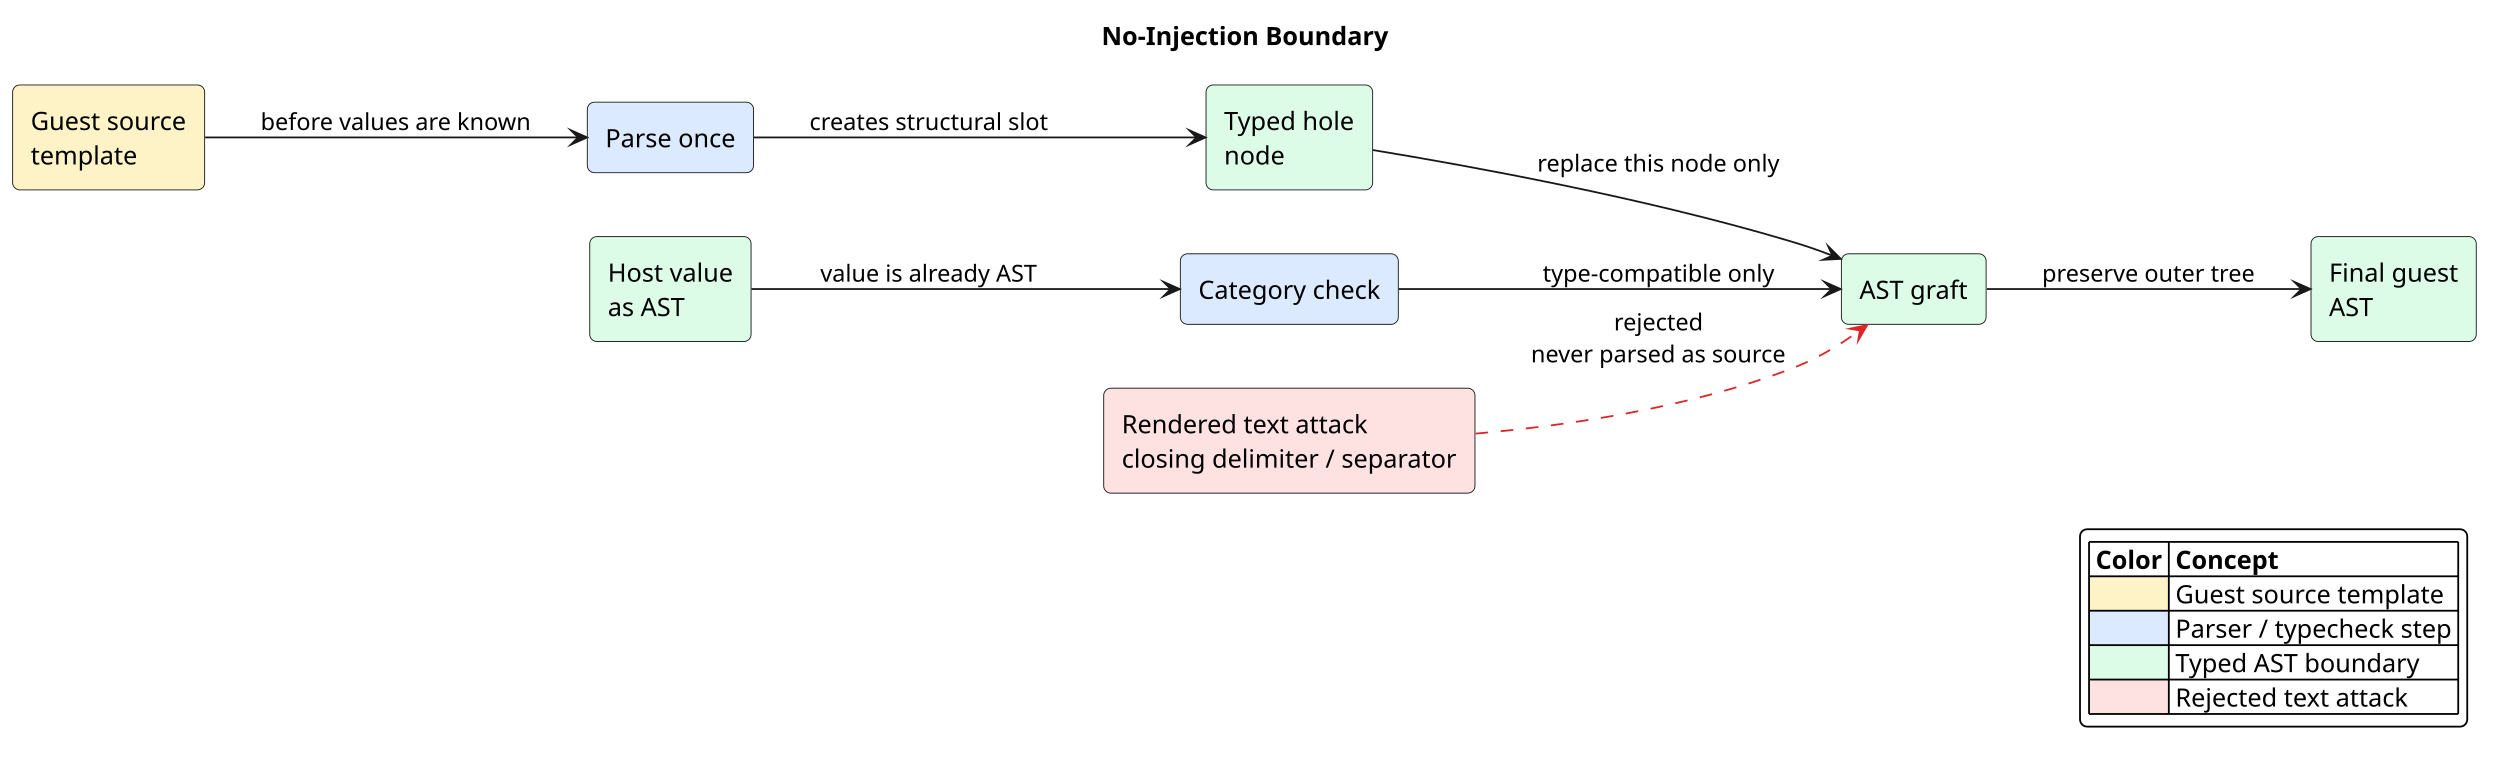
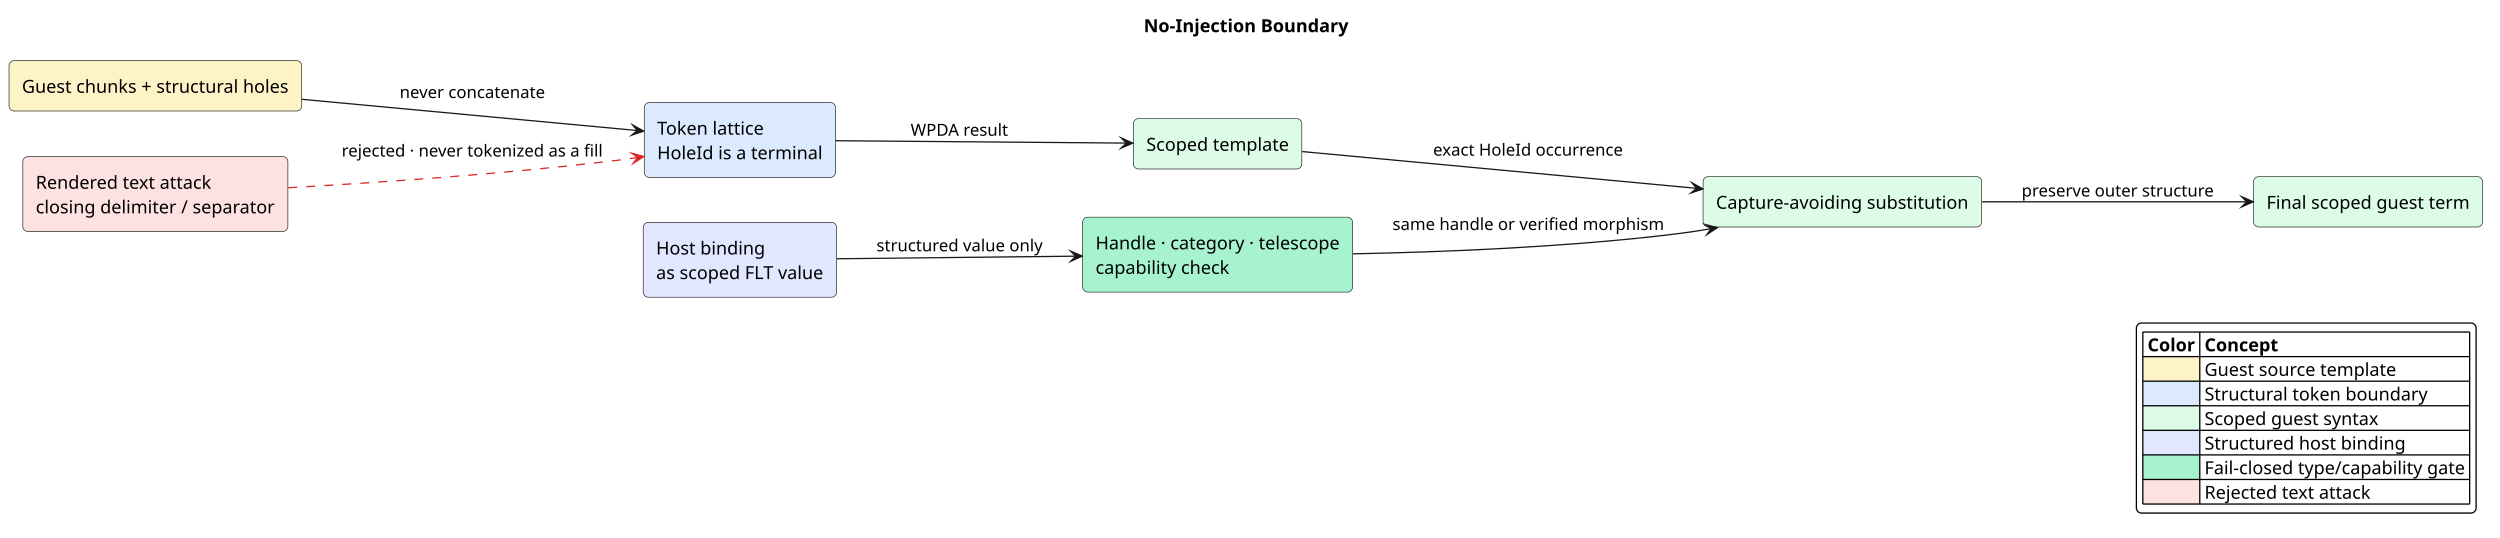
- <svg xmlns="http://www.w3.org/2000/svg" contentStyleType="text/css" data-diagram-type="DESCRIPTION" height="421px" preserveAspectRatio="none" style="width:1385px;height:421px;background:#FFFFFF;" version="1.1" viewBox="0 0 1385 421" width="1385px" zoomAndPan="magnify">
+ <svg xmlns="http://www.w3.org/2000/svg" contentStyleType="text/css" data-diagram-type="DESCRIPTION" height="417px" preserveAspectRatio="none" style="width:1940px;height:417px;background:#FFFFFF;" version="1.1" viewBox="0 0 1940 417" width="1940px" zoomAndPan="magnify">
  <defs />
  <g>
    <g class="title" data-source-line="1">
-       <text fill="#000000" font-family="sans-serif" font-size="14" font-weight="700" lengthAdjust="spacing" textLength="158.409" x="610.222" y="24.966">No-Injection Boundary</text>
+       <text fill="#000000" font-family="sans-serif" font-size="14" font-weight="700" lengthAdjust="spacing" textLength="158.409" x="887.524" y="24.966">No-Injection Boundary</text>
    </g>
    <g class="entity" data-qualified-name="Source" data-source-line="8" id="ent0001">
-       <rect fill="#FEF3C7" height="58.136" rx="4" ry="4" style="stroke:#181818;stroke-width:0.5;" width="106.366" x="7" y="47.068" />
-       <text fill="#000000" font-family="sans-serif" font-size="14" lengthAdjust="spacing" textLength="86.366" x="17" y="72.034">Guest source</text>
-       <text fill="#000000" font-family="sans-serif" font-size="14" lengthAdjust="spacing" textLength="59.066" x="17" y="91.102">template</text>
+       <rect fill="#FEF3C7" height="39.068" rx="4" ry="4" style="stroke:#181818;stroke-width:0.5;" width="227.129" x="7" y="47.068" />
+       <text fill="#000000" font-family="sans-serif" font-size="14" lengthAdjust="spacing" textLength="207.129" x="17" y="72.034">Guest chunks + structural holes</text>
    </g>
    <g class="entity" data-qualified-name="Parse" data-source-line="9" id="ent0002">
-       <rect fill="#DBEAFE" height="39.068" rx="4" ry="4" style="stroke:#181818;stroke-width:0.5;" width="92.086" x="325.37" y="56.608" />
-       <text fill="#000000" font-family="sans-serif" font-size="14" lengthAdjust="spacing" textLength="72.086" x="335.37" y="81.574">Parse once</text>
+       <rect fill="#DBEAFE" height="58.136" rx="4" ry="4" style="stroke:#181818;stroke-width:0.5;" width="148.351" x="499.96" y="79.528" />
+       <text fill="#000000" font-family="sans-serif" font-size="14" lengthAdjust="spacing" textLength="83.72" x="509.96" y="104.494">Token lattice</text>
+       <text fill="#000000" font-family="sans-serif" font-size="14" lengthAdjust="spacing" textLength="128.351" x="509.96" y="123.562">HoleId is a terminal</text>
    </g>
    <g class="entity" data-qualified-name="Hole" data-source-line="10" id="ent0003">
-       <rect fill="#DCFCE7" height="58.136" rx="4" ry="4" style="stroke:#181818;stroke-width:0.5;" width="92.31" x="668.14" y="47.068" />
-       <text fill="#000000" font-family="sans-serif" font-size="14" lengthAdjust="spacing" textLength="72.31" x="678.14" y="72.034">Typed hole</text>
-       <text fill="#000000" font-family="sans-serif" font-size="14" lengthAdjust="spacing" textLength="33.628" x="678.14" y="91.102">node</text>
+       <rect fill="#DCFCE7" height="39.068" rx="4" ry="4" style="stroke:#181818;stroke-width:0.5;" width="130.698" x="879.51" y="92.068" />
+       <text fill="#000000" font-family="sans-serif" font-size="14" lengthAdjust="spacing" textLength="110.698" x="889.51" y="117.034">Scoped template</text>
    </g>
    <g class="entity" data-qualified-name="Value" data-source-line="11" id="ent0004">
-       <rect fill="#DCFCE7" height="58.136" rx="4" ry="4" style="stroke:#181818;stroke-width:0.5;" width="89.37" x="326.72" y="131.068" />
-       <text fill="#000000" font-family="sans-serif" font-size="14" lengthAdjust="spacing" textLength="69.37" x="336.72" y="156.034">Host value</text>
-       <text fill="#000000" font-family="sans-serif" font-size="14" lengthAdjust="spacing" textLength="42.616" x="336.72" y="175.102">as AST</text>
+       <rect fill="#E0E7FF" height="58.136" rx="4" ry="4" style="stroke:#181818;stroke-width:0.5;" width="150.004" x="499.13" y="172.528" />
+       <text fill="#000000" font-family="sans-serif" font-size="14" lengthAdjust="spacing" textLength="84.602" x="509.13" y="197.494">Host binding</text>
+       <text fill="#000000" font-family="sans-serif" font-size="14" lengthAdjust="spacing" textLength="130.004" x="509.13" y="216.562">as scoped FLT value</text>
    </g>
    <g class="entity" data-qualified-name="Check" data-source-line="12" id="ent0005">
-       <rect fill="#DBEAFE" height="39.068" rx="4" ry="4" style="stroke:#181818;stroke-width:0.5;" width="120.758" x="653.91" y="140.608" />
-       <text fill="#000000" font-family="sans-serif" font-size="14" lengthAdjust="spacing" textLength="100.758" x="663.91" y="165.574">Category check</text>
+       <rect fill="#A7F3D0" height="58.136" rx="4" ry="4" style="stroke:#181818;stroke-width:0.5;" width="209.447" x="840.13" y="168.528" />
+       <text fill="#000000" font-family="sans-serif" font-size="14" lengthAdjust="spacing" textLength="189.447" x="850.13" y="193.494">Handle · category · telescope</text>
+       <text fill="#000000" font-family="sans-serif" font-size="14" lengthAdjust="spacing" textLength="103.782" x="850.13" y="212.562">capability check</text>
    </g>
    <g class="entity" data-qualified-name="Graft" data-source-line="13" id="ent0006">
-       <rect fill="#DCFCE7" height="39.068" rx="4" ry="4" style="stroke:#181818;stroke-width:0.5;" width="80.172" x="1020.13" y="140.608" />
-       <text fill="#000000" font-family="sans-serif" font-size="14" lengthAdjust="spacing" textLength="60.172" x="1030.13" y="165.574">AST graft</text>
+       <rect fill="#DCFCE7" height="39.068" rx="4" ry="4" style="stroke:#181818;stroke-width:0.5;" width="216.209" x="1321.58" y="137.068" />
+       <text fill="#000000" font-family="sans-serif" font-size="14" lengthAdjust="spacing" textLength="196.209" x="1331.58" y="162.034">Capture-avoiding substitution</text>
    </g>
    <g class="entity" data-qualified-name="Result" data-source-line="14" id="ent0007">
-       <rect fill="#DCFCE7" height="58.136" rx="4" ry="4" style="stroke:#181818;stroke-width:0.5;" width="91.554" x="1280.3" y="131.068" />
-       <text fill="#000000" font-family="sans-serif" font-size="14" lengthAdjust="spacing" textLength="71.554" x="1290.3" y="156.034">Final guest</text>
-       <text fill="#000000" font-family="sans-serif" font-size="14" lengthAdjust="spacing" textLength="24.416" x="1290.3" y="175.102">AST</text>
+       <rect fill="#DCFCE7" height="39.068" rx="4" ry="4" style="stroke:#181818;stroke-width:0.5;" width="177.667" x="1748.79" y="137.068" />
+       <text fill="#000000" font-family="sans-serif" font-size="14" lengthAdjust="spacing" textLength="157.667" x="1758.79" y="162.034">Final scoped guest term</text>
    </g>
    <g class="entity" data-qualified-name="Attack" data-source-line="15" id="ent0008">
-       <rect fill="#FEE2E2" height="58.136" rx="4" ry="4" style="stroke:#181818;stroke-width:0.5;" width="205.681" x="611.45" y="215.068" />
-       <text fill="#000000" font-family="sans-serif" font-size="14" lengthAdjust="spacing" textLength="136.751" x="621.45" y="240.034">Rendered text attack</text>
-       <text fill="#000000" font-family="sans-serif" font-size="14" lengthAdjust="spacing" textLength="185.681" x="621.45" y="259.102">closing delimiter / separator</text>
+       <rect fill="#FEE2E2" height="58.136" rx="4" ry="4" style="stroke:#181818;stroke-width:0.5;" width="205.681" x="17.72" y="121.528" />
+       <text fill="#000000" font-family="sans-serif" font-size="14" lengthAdjust="spacing" textLength="136.751" x="27.72" y="146.494">Rendered text attack</text>
+       <text fill="#000000" font-family="sans-serif" font-size="14" lengthAdjust="spacing" textLength="185.681" x="27.72" y="165.562">closing delimiter / separator</text>
    </g>
    <g class="link" data-entity-1="ent0001" data-entity-2="ent0002" data-link-type="dependency" data-source-line="17" id="lnk9">
-       <path d="M113.64,76.138 C173.09,76.138 264,76.138 320.25,76.138" fill="none" id="Source-to-Parse" style="stroke:#181818;stroke-width:1;" />
-       <polygon fill="#181818" points="325.25,76.138,316.25,72.138,320.25,76.138,316.25,80.138,325.25,76.138" style="stroke:#181818;stroke-width:1;stroke-linejoin:miter;stroke-miterlimit:10;" />
-       <text fill="#000000" font-family="sans-serif" font-size="13" lengthAdjust="spacing" textLength="150.436" x="144.37" y="72.035">before values are known</text>
+       <path d="M234.35,77.088 C317.29,84.808 422.661,94.605 494.531,101.294" fill="none" id="Source-to-Parse" style="stroke:#181818;stroke-width:1;" />
+       <polygon fill="#181818" points="499.51,101.758,490.92,96.941,494.531,101.294,490.178,104.906,499.51,101.758" style="stroke:#181818;stroke-width:1;stroke-linejoin:miter;stroke-miterlimit:10;" />
+       <text fill="#000000" font-family="sans-serif" font-size="13" lengthAdjust="spacing" textLength="113.1" x="310.13" y="76.085">never concatenate</text>
    </g>
    <g class="link" data-entity-1="ent0002" data-entity-2="ent0003" data-link-type="dependency" data-source-line="18" id="lnk10">
-       <path d="M417.68,76.138 C482.87,76.138 597.54,76.138 662.84,76.138" fill="none" id="Parse-to-Hole" style="stroke:#181818;stroke-width:1;" />
-       <polygon fill="#181818" points="667.84,76.138,658.84,72.138,662.84,76.138,658.84,80.138,667.84,76.138" style="stroke:#181818;stroke-width:1;stroke-linejoin:miter;stroke-miterlimit:10;" />
-       <text fill="#000000" font-family="sans-serif" font-size="13" lengthAdjust="spacing" textLength="132.691" x="448.45" y="72.035">creates structural slot</text>
+       <path d="M648.42,109.198 C715.73,109.748 809.54,110.508 874.03,111.028" fill="none" id="Parse-to-Hole" style="stroke:#181818;stroke-width:1;" />
+       <polygon fill="#181818" points="879.03,111.068,870.062,106.996,874.03,111.028,869.998,114.995,879.03,111.068" style="stroke:#181818;stroke-width:1;stroke-linejoin:miter;stroke-miterlimit:10;" />
+       <text fill="#000000" font-family="sans-serif" font-size="13" lengthAdjust="spacing" textLength="76.141" x="706.63" y="105.385">WPDA result</text>
    </g>
    <g class="link" data-entity-1="ent0004" data-entity-2="ent0005" data-link-type="dependency" data-source-line="19" id="lnk11">
-       <path d="M416.28,160.138 C476.69,160.138 580.73,160.138 648.55,160.138" fill="none" id="Value-to-Check" style="stroke:#181818;stroke-width:1;" />
-       <polygon fill="#181818" points="653.55,160.138,644.55,156.138,648.55,160.138,644.55,164.138,653.55,160.138" style="stroke:#181818;stroke-width:1;stroke-linejoin:miter;stroke-miterlimit:10;" />
-       <text fill="#000000" font-family="sans-serif" font-size="13" lengthAdjust="spacing" textLength="120.276" x="454.45" y="156.035">value is already AST</text>
+       <path d="M649.3,200.798 C703.98,200.198 774.09,199.442 834.77,198.782" fill="none" id="Value-to-Check" style="stroke:#181818;stroke-width:1;" />
+       <polygon fill="#181818" points="839.77,198.728,830.727,194.826,834.77,198.782,830.814,202.826,839.77,198.728" style="stroke:#181818;stroke-width:1;stroke-linejoin:miter;stroke-miterlimit:10;" />
+       <text fill="#000000" font-family="sans-serif" font-size="13" lengthAdjust="spacing" textLength="129.246" x="680.13" y="195.025">structured value only</text>
    </g>
    <g class="link" data-entity-1="ent0005" data-entity-2="ent0006" data-link-type="dependency" data-source-line="20" id="lnk12">
-       <path d="M774.81,160.138 C844.98,160.138 954.64,160.138 1014.7,160.138" fill="none" id="Check-to-Graft" style="stroke:#181818;stroke-width:1;" />
-       <polygon fill="#181818" points="1019.7,160.138,1010.7,156.138,1014.7,160.138,1010.7,164.138,1019.7,160.138" style="stroke:#181818;stroke-width:1;stroke-linejoin:miter;stroke-miterlimit:10;" />
-       <text fill="#000000" font-family="sans-serif" font-size="13" lengthAdjust="spacing" textLength="128.375" x="854.63" y="156.035">type-compatible only</text>
+       <path d="M1049.79,196.988 C1118.6,195.628 1210.72,191.968 1291.58,182.598 C1304.94,181.048 1314.021,179.797 1327.771,177.457" fill="none" id="Check-to-Graft" style="stroke:#181818;stroke-width:1;" />
+       <polygon fill="#181818" points="1332.7,176.618,1323.157,174.185,1327.771,177.457,1324.499,182.071,1332.7,176.618" style="stroke:#181818;stroke-width:1;stroke-linejoin:miter;stroke-miterlimit:10;" />
+       <text fill="#000000" font-family="sans-serif" font-size="13" lengthAdjust="spacing" textLength="210.769" x="1080.58" y="178.495">same handle or verified morphism</text>
    </g>
    <g class="link" data-entity-1="ent0003" data-entity-2="ent0006" data-link-type="dependency" data-source-line="21" id="lnk13">
-       <path d="M760.62,83.138 C815.57,92.168 910.71,109.568 990.13,133.138 C999.89,136.038 1005.534,137.92 1015.135,141.62" fill="none" id="Hole-to-Graft" style="stroke:#181818;stroke-width:1;" />
-       <polygon fill="#181818" points="1019.8,143.418,1012.841,136.449,1015.135,141.62,1009.964,143.914,1019.8,143.418" style="stroke:#181818;stroke-width:1;stroke-linejoin:miter;stroke-miterlimit:10;" />
-       <text fill="#000000" font-family="sans-serif" font-size="13" lengthAdjust="spacing" textLength="134.472" x="851.63" y="95.045">replace this node only</text>
+       <path d="M1010.47,117.618 C1090,125.038 1221.222,137.264 1316.522,146.144" fill="none" id="Hole-to-Graft" style="stroke:#181818;stroke-width:1;" />
+       <polygon fill="#181818" points="1321.5,146.608,1312.91,141.79,1316.522,146.144,1312.168,149.756,1321.5,146.608" style="stroke:#181818;stroke-width:1;stroke-linejoin:miter;stroke-miterlimit:10;" />
+       <text fill="#000000" font-family="sans-serif" font-size="13" lengthAdjust="spacing" textLength="147.836" x="1112.08" y="120.795">exact HoleId occurrence</text>
    </g>
    <g class="link" data-entity-1="ent0006" data-entity-2="ent0007" data-link-type="dependency" data-source-line="22" id="lnk14">
-       <path d="M1100.72,160.138 C1148.74,160.138 1224.59,160.138 1275,160.138" fill="none" id="Graft-to-Result" style="stroke:#181818;stroke-width:1;" />
-       <polygon fill="#181818" points="1280,160.138,1271,156.138,1275,160.138,1271,164.138,1280,160.138" style="stroke:#181818;stroke-width:1;stroke-linejoin:miter;stroke-miterlimit:10;" />
-       <text fill="#000000" font-family="sans-serif" font-size="13" lengthAdjust="spacing" textLength="118.339" x="1131.3" y="156.035">preserve outer tree</text>
+       <path d="M1538.14,156.598 C1603.79,156.598 1681.71,156.598 1743.49,156.598" fill="none" id="Graft-to-Result" style="stroke:#181818;stroke-width:1;" />
+       <polygon fill="#181818" points="1748.49,156.598,1739.49,152.598,1743.49,156.598,1739.49,160.598,1748.49,156.598" style="stroke:#181818;stroke-width:1;stroke-linejoin:miter;stroke-miterlimit:10;" />
+       <text fill="#000000" font-family="sans-serif" font-size="13" lengthAdjust="spacing" textLength="149.604" x="1568.79" y="152.495">preserve outer structure</text>
    </g>
-     <g class="link" data-entity-1="ent0008" data-entity-2="ent0006" data-link-type="dependency" data-source-line="23" id="lnk15">
-       <path d="M817.45,240.228 C870.35,235.588 935.2,225.768 990.13,205.138 C1005.95,199.208 1017.808,192.107 1030.368,183.027" fill="none" id="Attack-to-Graft" style="stroke:#DC2626;stroke-width:1;stroke-dasharray:7,7;" />
-       <polygon fill="#DC2626" points="1034.42,180.098,1024.783,182.129,1030.368,183.027,1029.47,188.612,1034.42,180.098" style="stroke:#DC2626;stroke-width:1;stroke-linejoin:miter;stroke-miterlimit:10;" />
-       <text fill="#000000" font-family="sans-serif" font-size="13" lengthAdjust="spacing" textLength="49.647" x="894.111" y="183.035">rejected</text>
-       <text fill="#000000" font-family="sans-serif" font-size="13" lengthAdjust="spacing" textLength="141.609" x="848.13" y="200.741">never parsed as source</text>
+     <g class="link" data-entity-1="ent0008" data-entity-2="ent0002" data-link-type="dependency" data-source-line="23" id="lnk15">
+       <path d="M223.69,145.688 C293.06,141.748 386.81,135.268 469.13,125.598 C479.03,124.438 484.486,123.742 494.726,122.201" fill="none" id="Attack-to-Parse" style="stroke:#DC2626;stroke-width:1;stroke-dasharray:7,7;" />
+       <polygon fill="#DC2626" points="499.67,121.458,490.175,118.841,494.726,122.201,491.365,126.752,499.67,121.458" style="stroke:#DC2626;stroke-width:1;stroke-linejoin:miter;stroke-miterlimit:10;" />
+       <text fill="#000000" font-family="sans-serif" font-size="13" lengthAdjust="spacing" textLength="203.086" x="265.13" y="121.495">rejected · never tokenized as a fill</text>
    </g>
    <g class="legend" data-source-line="25">
-       <rect fill="none" height="109.34" rx="4" ry="4" style="stroke:#000000;stroke-width:1;" width="214.525" x="1152.329" y="293.204" />
-       <text fill="#000000" font-family="sans-serif" font-size="14" font-weight="700" lengthAdjust="spacing" textLength="36.918" x="1160.968" y="315.17">Color</text>
-       <text fill="#000000" font-family="sans-serif" font-size="14" font-weight="700" lengthAdjust="spacing" textLength="57.344" x="1205.166" y="315.17">Concept</text>
-       <rect fill="#FEF3C7" height="19.068" style="stroke:none;stroke-width:1;" width="44.198" x="1157.329" y="319.272" />
-       <text fill="#000000" font-family="sans-serif" font-size="14" lengthAdjust="spacing" textLength="3.64" x="1157.329" y="334.238"> </text>
-       <text fill="#000000" font-family="sans-serif" font-size="14" lengthAdjust="spacing" textLength="149.071" x="1205.166" y="334.238">Guest source template</text>
-       <rect fill="#DBEAFE" height="19.068" style="stroke:none;stroke-width:1;" width="44.198" x="1157.329" y="338.34" />
-       <text fill="#000000" font-family="sans-serif" font-size="14" lengthAdjust="spacing" textLength="3.64" x="1157.329" y="353.305"> </text>
-       <text fill="#000000" font-family="sans-serif" font-size="14" lengthAdjust="spacing" textLength="153.047" x="1205.166" y="353.305">Parser / typecheck step</text>
-       <rect fill="#DCFCE7" height="19.068" style="stroke:none;stroke-width:1;" width="44.198" x="1157.329" y="357.408" />
-       <text fill="#000000" font-family="sans-serif" font-size="14" lengthAdjust="spacing" textLength="3.64" x="1157.329" y="372.373"> </text>
-       <text fill="#000000" font-family="sans-serif" font-size="14" lengthAdjust="spacing" textLength="135.506" x="1205.166" y="372.373">Typed AST boundary</text>
-       <rect fill="#FEE2E2" height="19.068" style="stroke:none;stroke-width:1;" width="44.198" x="1157.329" y="376.475" />
-       <text fill="#000000" font-family="sans-serif" font-size="14" lengthAdjust="spacing" textLength="3.64" x="1157.329" y="391.441"> </text>
-       <text fill="#000000" font-family="sans-serif" font-size="14" lengthAdjust="spacing" textLength="129.094" x="1205.166" y="391.441">Rejected text attack</text>
-       <line style="stroke:#000000;stroke-width:1;" x1="1157.329" x2="1361.854" y1="300.204" y2="300.204" />
-       <line style="stroke:#000000;stroke-width:1;" x1="1157.329" x2="1361.854" y1="319.272" y2="319.272" />
-       <line style="stroke:#000000;stroke-width:1;" x1="1157.329" x2="1361.854" y1="338.34" y2="338.34" />
-       <line style="stroke:#000000;stroke-width:1;" x1="1157.329" x2="1361.854" y1="357.408" y2="357.408" />
-       <line style="stroke:#000000;stroke-width:1;" x1="1157.329" x2="1361.854" y1="376.475" y2="376.475" />
-       <line style="stroke:#000000;stroke-width:1;" x1="1157.329" x2="1361.854" y1="395.543" y2="395.543" />
-       <line style="stroke:#000000;stroke-width:1;" x1="1157.329" x2="1157.329" y1="300.204" y2="395.543" />
-       <line style="stroke:#000000;stroke-width:1;" x1="1201.526" x2="1201.526" y1="300.204" y2="395.543" />
-       <line style="stroke:#000000;stroke-width:1;" x1="1361.854" x2="1361.854" y1="300.204" y2="395.543" />
+       <rect fill="none" height="147.475" rx="4" ry="4" style="stroke:#000000;stroke-width:1;" width="263.623" x="1657.834" y="250.664" />
+       <text fill="#000000" font-family="sans-serif" font-size="14" font-weight="700" lengthAdjust="spacing" textLength="36.918" x="1666.474" y="272.63">Color</text>
+       <text fill="#000000" font-family="sans-serif" font-size="14" font-weight="700" lengthAdjust="spacing" textLength="57.344" x="1710.672" y="272.63">Concept</text>
+       <rect fill="#FEF3C7" height="19.068" style="stroke:none;stroke-width:1;" width="44.198" x="1662.834" y="276.732" />
+       <text fill="#000000" font-family="sans-serif" font-size="14" lengthAdjust="spacing" textLength="3.64" x="1662.834" y="291.698"> </text>
+       <text fill="#000000" font-family="sans-serif" font-size="14" lengthAdjust="spacing" textLength="149.071" x="1710.672" y="291.698">Guest source template</text>
+       <rect fill="#DBEAFE" height="19.068" style="stroke:none;stroke-width:1;" width="44.198" x="1662.834" y="295.8" />
+       <text fill="#000000" font-family="sans-serif" font-size="14" lengthAdjust="spacing" textLength="3.64" x="1662.834" y="310.765"> </text>
+       <text fill="#000000" font-family="sans-serif" font-size="14" lengthAdjust="spacing" textLength="173.445" x="1710.672" y="310.765">Structural token boundary</text>
+       <rect fill="#DCFCE7" height="19.068" style="stroke:none;stroke-width:1;" width="44.198" x="1662.834" y="314.868" />
+       <text fill="#000000" font-family="sans-serif" font-size="14" lengthAdjust="spacing" textLength="3.64" x="1662.834" y="329.833"> </text>
+       <text fill="#000000" font-family="sans-serif" font-size="14" lengthAdjust="spacing" textLength="135.001" x="1710.672" y="329.833">Scoped guest syntax</text>
+       <rect fill="#E0E7FF" height="19.068" style="stroke:none;stroke-width:1;" width="44.198" x="1662.834" y="333.935" />
+       <text fill="#000000" font-family="sans-serif" font-size="14" lengthAdjust="spacing" textLength="3.64" x="1662.834" y="348.901"> </text>
+       <text fill="#000000" font-family="sans-serif" font-size="14" lengthAdjust="spacing" textLength="156.407" x="1710.672" y="348.901">Structured host binding</text>
+       <rect fill="#A7F3D0" height="19.068" style="stroke:none;stroke-width:1;" width="44.198" x="1662.834" y="353.003" />
+       <text fill="#000000" font-family="sans-serif" font-size="14" lengthAdjust="spacing" textLength="3.64" x="1662.834" y="367.969"> </text>
+       <text fill="#000000" font-family="sans-serif" font-size="14" lengthAdjust="spacing" textLength="202.145" x="1710.672" y="367.969">Fail-closed type/capability gate</text>
+       <rect fill="#FEE2E2" height="19.068" style="stroke:none;stroke-width:1;" width="44.198" x="1662.834" y="372.071" />
+       <text fill="#000000" font-family="sans-serif" font-size="14" lengthAdjust="spacing" textLength="3.64" x="1662.834" y="387.037"> </text>
+       <text fill="#000000" font-family="sans-serif" font-size="14" lengthAdjust="spacing" textLength="129.094" x="1710.672" y="387.037">Rejected text attack</text>
+       <line style="stroke:#000000;stroke-width:1;" x1="1662.834" x2="1916.457" y1="257.664" y2="257.664" />
+       <line style="stroke:#000000;stroke-width:1;" x1="1662.834" x2="1916.457" y1="276.732" y2="276.732" />
+       <line style="stroke:#000000;stroke-width:1;" x1="1662.834" x2="1916.457" y1="295.8" y2="295.8" />
+       <line style="stroke:#000000;stroke-width:1;" x1="1662.834" x2="1916.457" y1="314.868" y2="314.868" />
+       <line style="stroke:#000000;stroke-width:1;" x1="1662.834" x2="1916.457" y1="333.935" y2="333.935" />
+       <line style="stroke:#000000;stroke-width:1;" x1="1662.834" x2="1916.457" y1="353.003" y2="353.003" />
+       <line style="stroke:#000000;stroke-width:1;" x1="1662.834" x2="1916.457" y1="372.071" y2="372.071" />
+       <line style="stroke:#000000;stroke-width:1;" x1="1662.834" x2="1916.457" y1="391.139" y2="391.139" />
+       <line style="stroke:#000000;stroke-width:1;" x1="1662.834" x2="1662.834" y1="257.664" y2="391.139" />
+       <line style="stroke:#000000;stroke-width:1;" x1="1707.032" x2="1707.032" y1="257.664" y2="391.139" />
+       <line style="stroke:#000000;stroke-width:1;" x1="1916.457" x2="1916.457" y1="257.664" y2="391.139" />
    </g>
  </g>
</svg>
